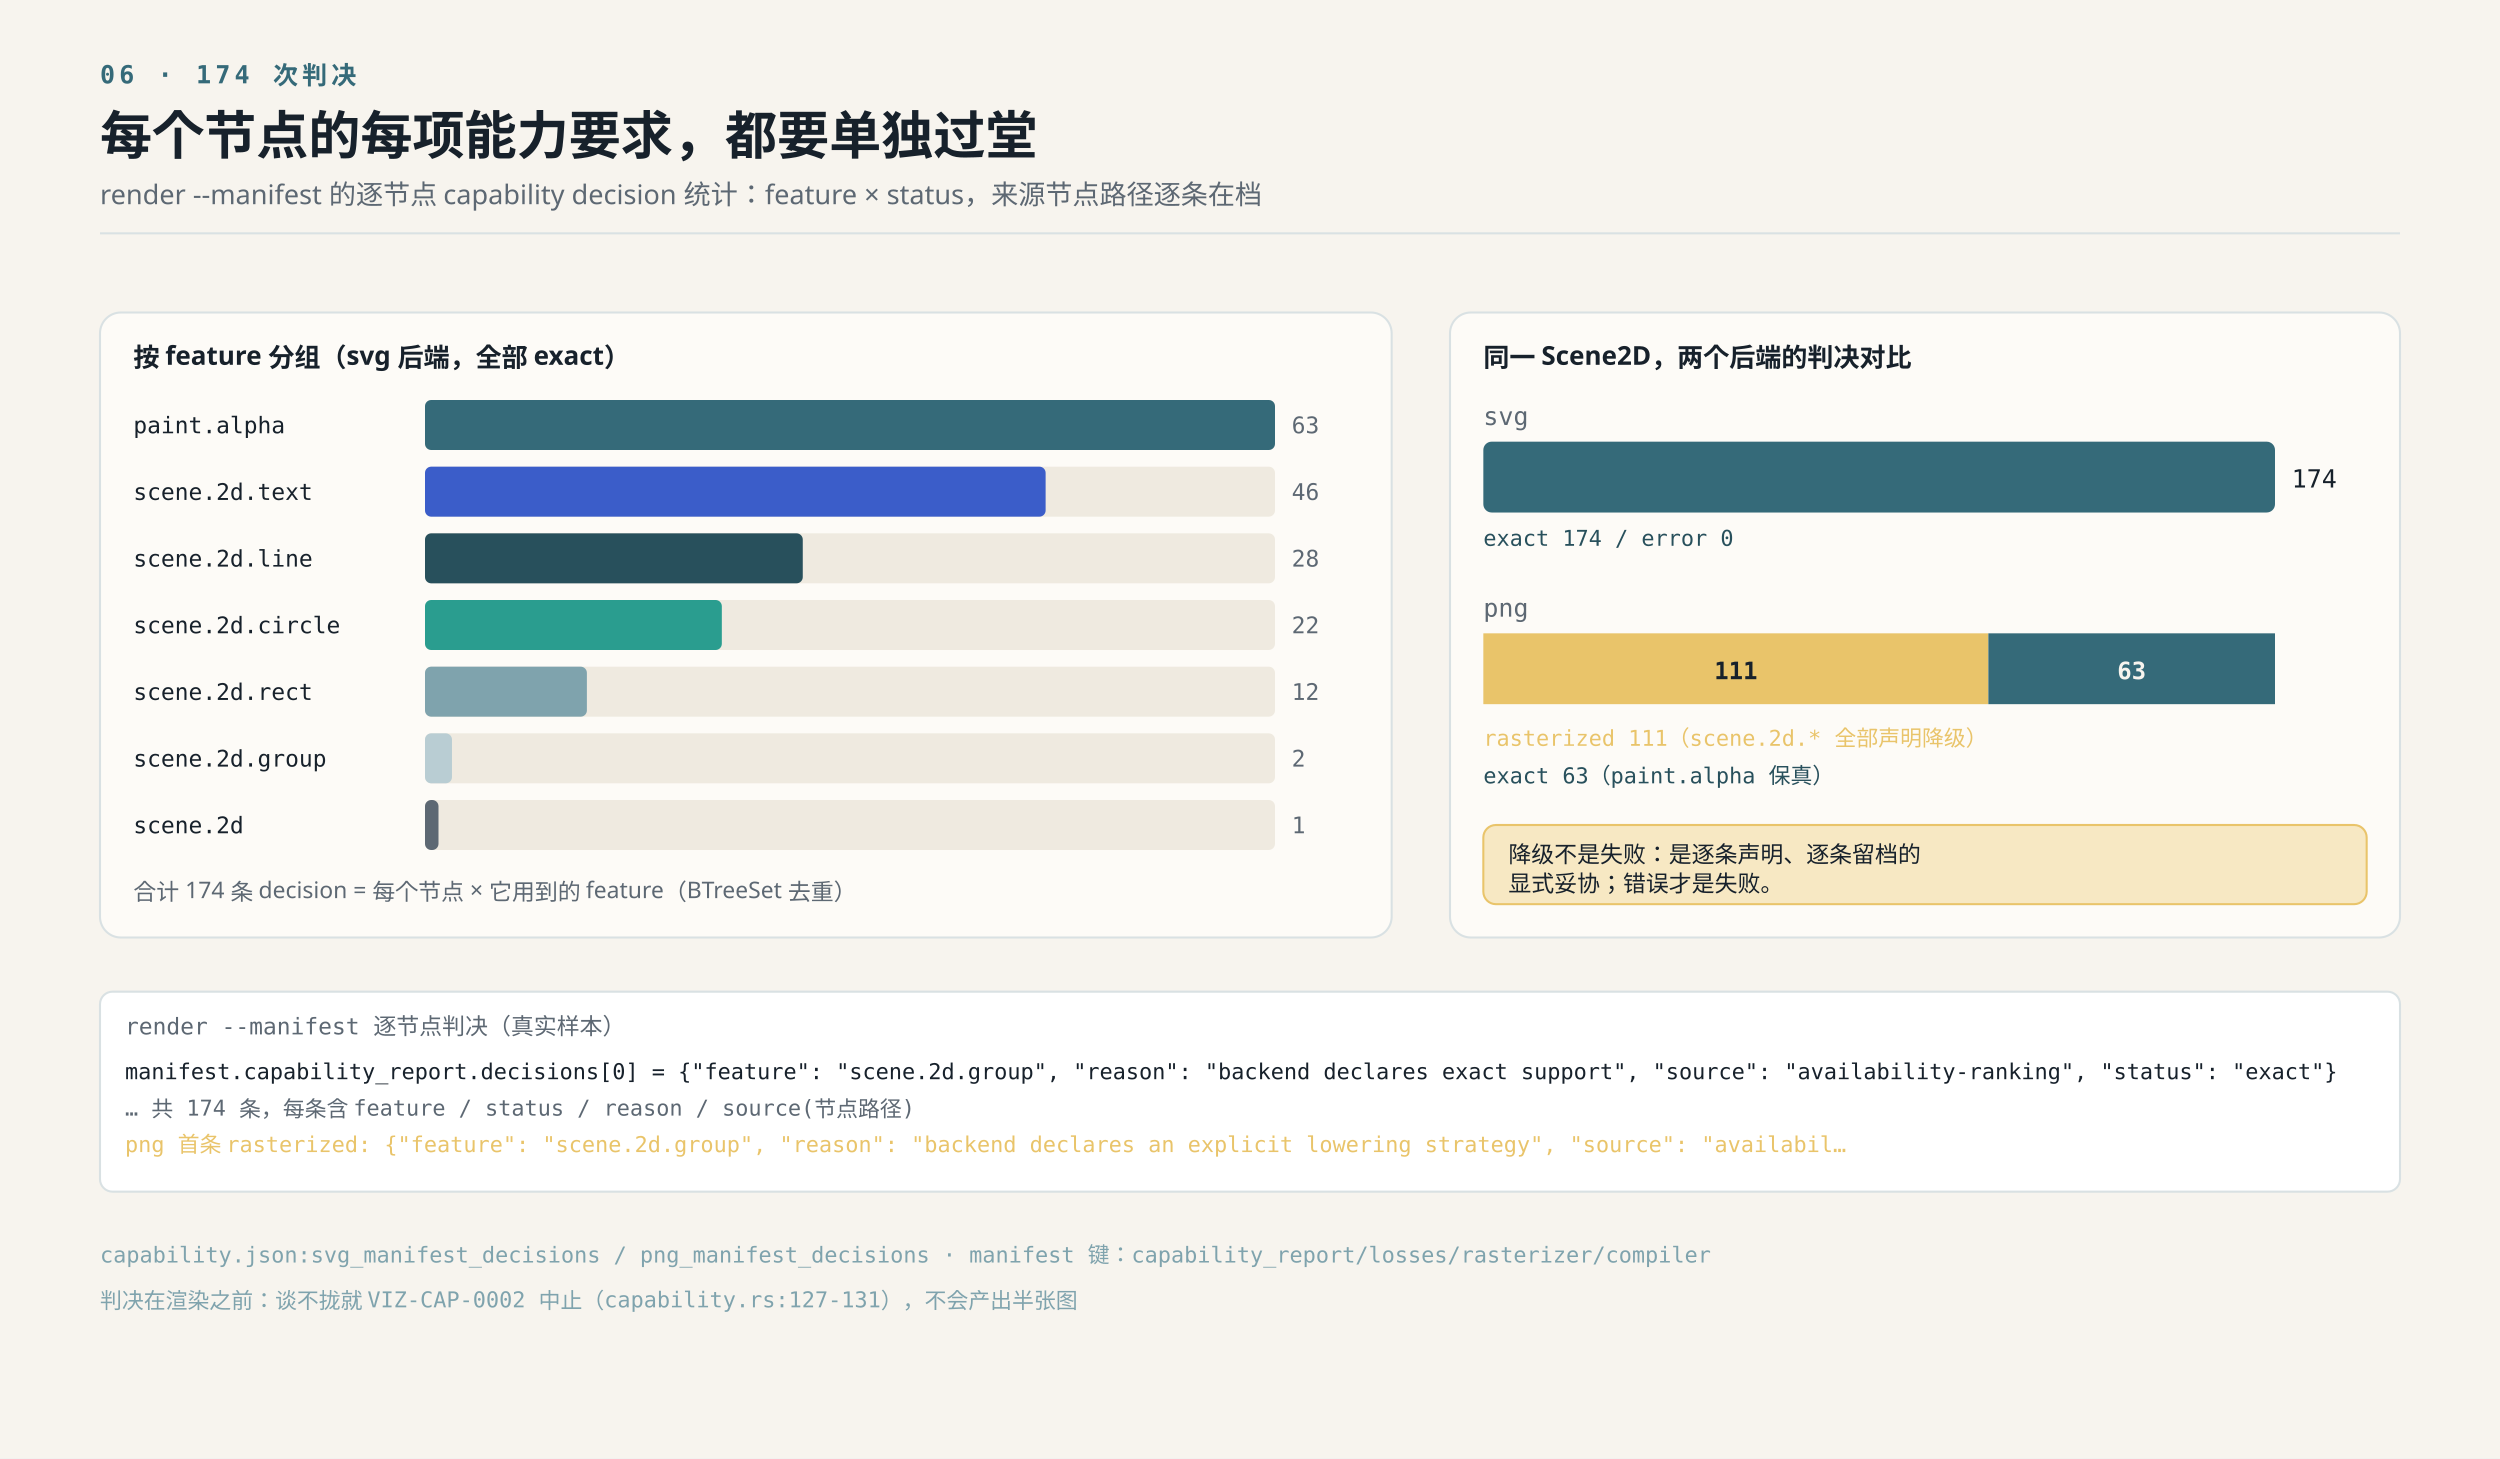
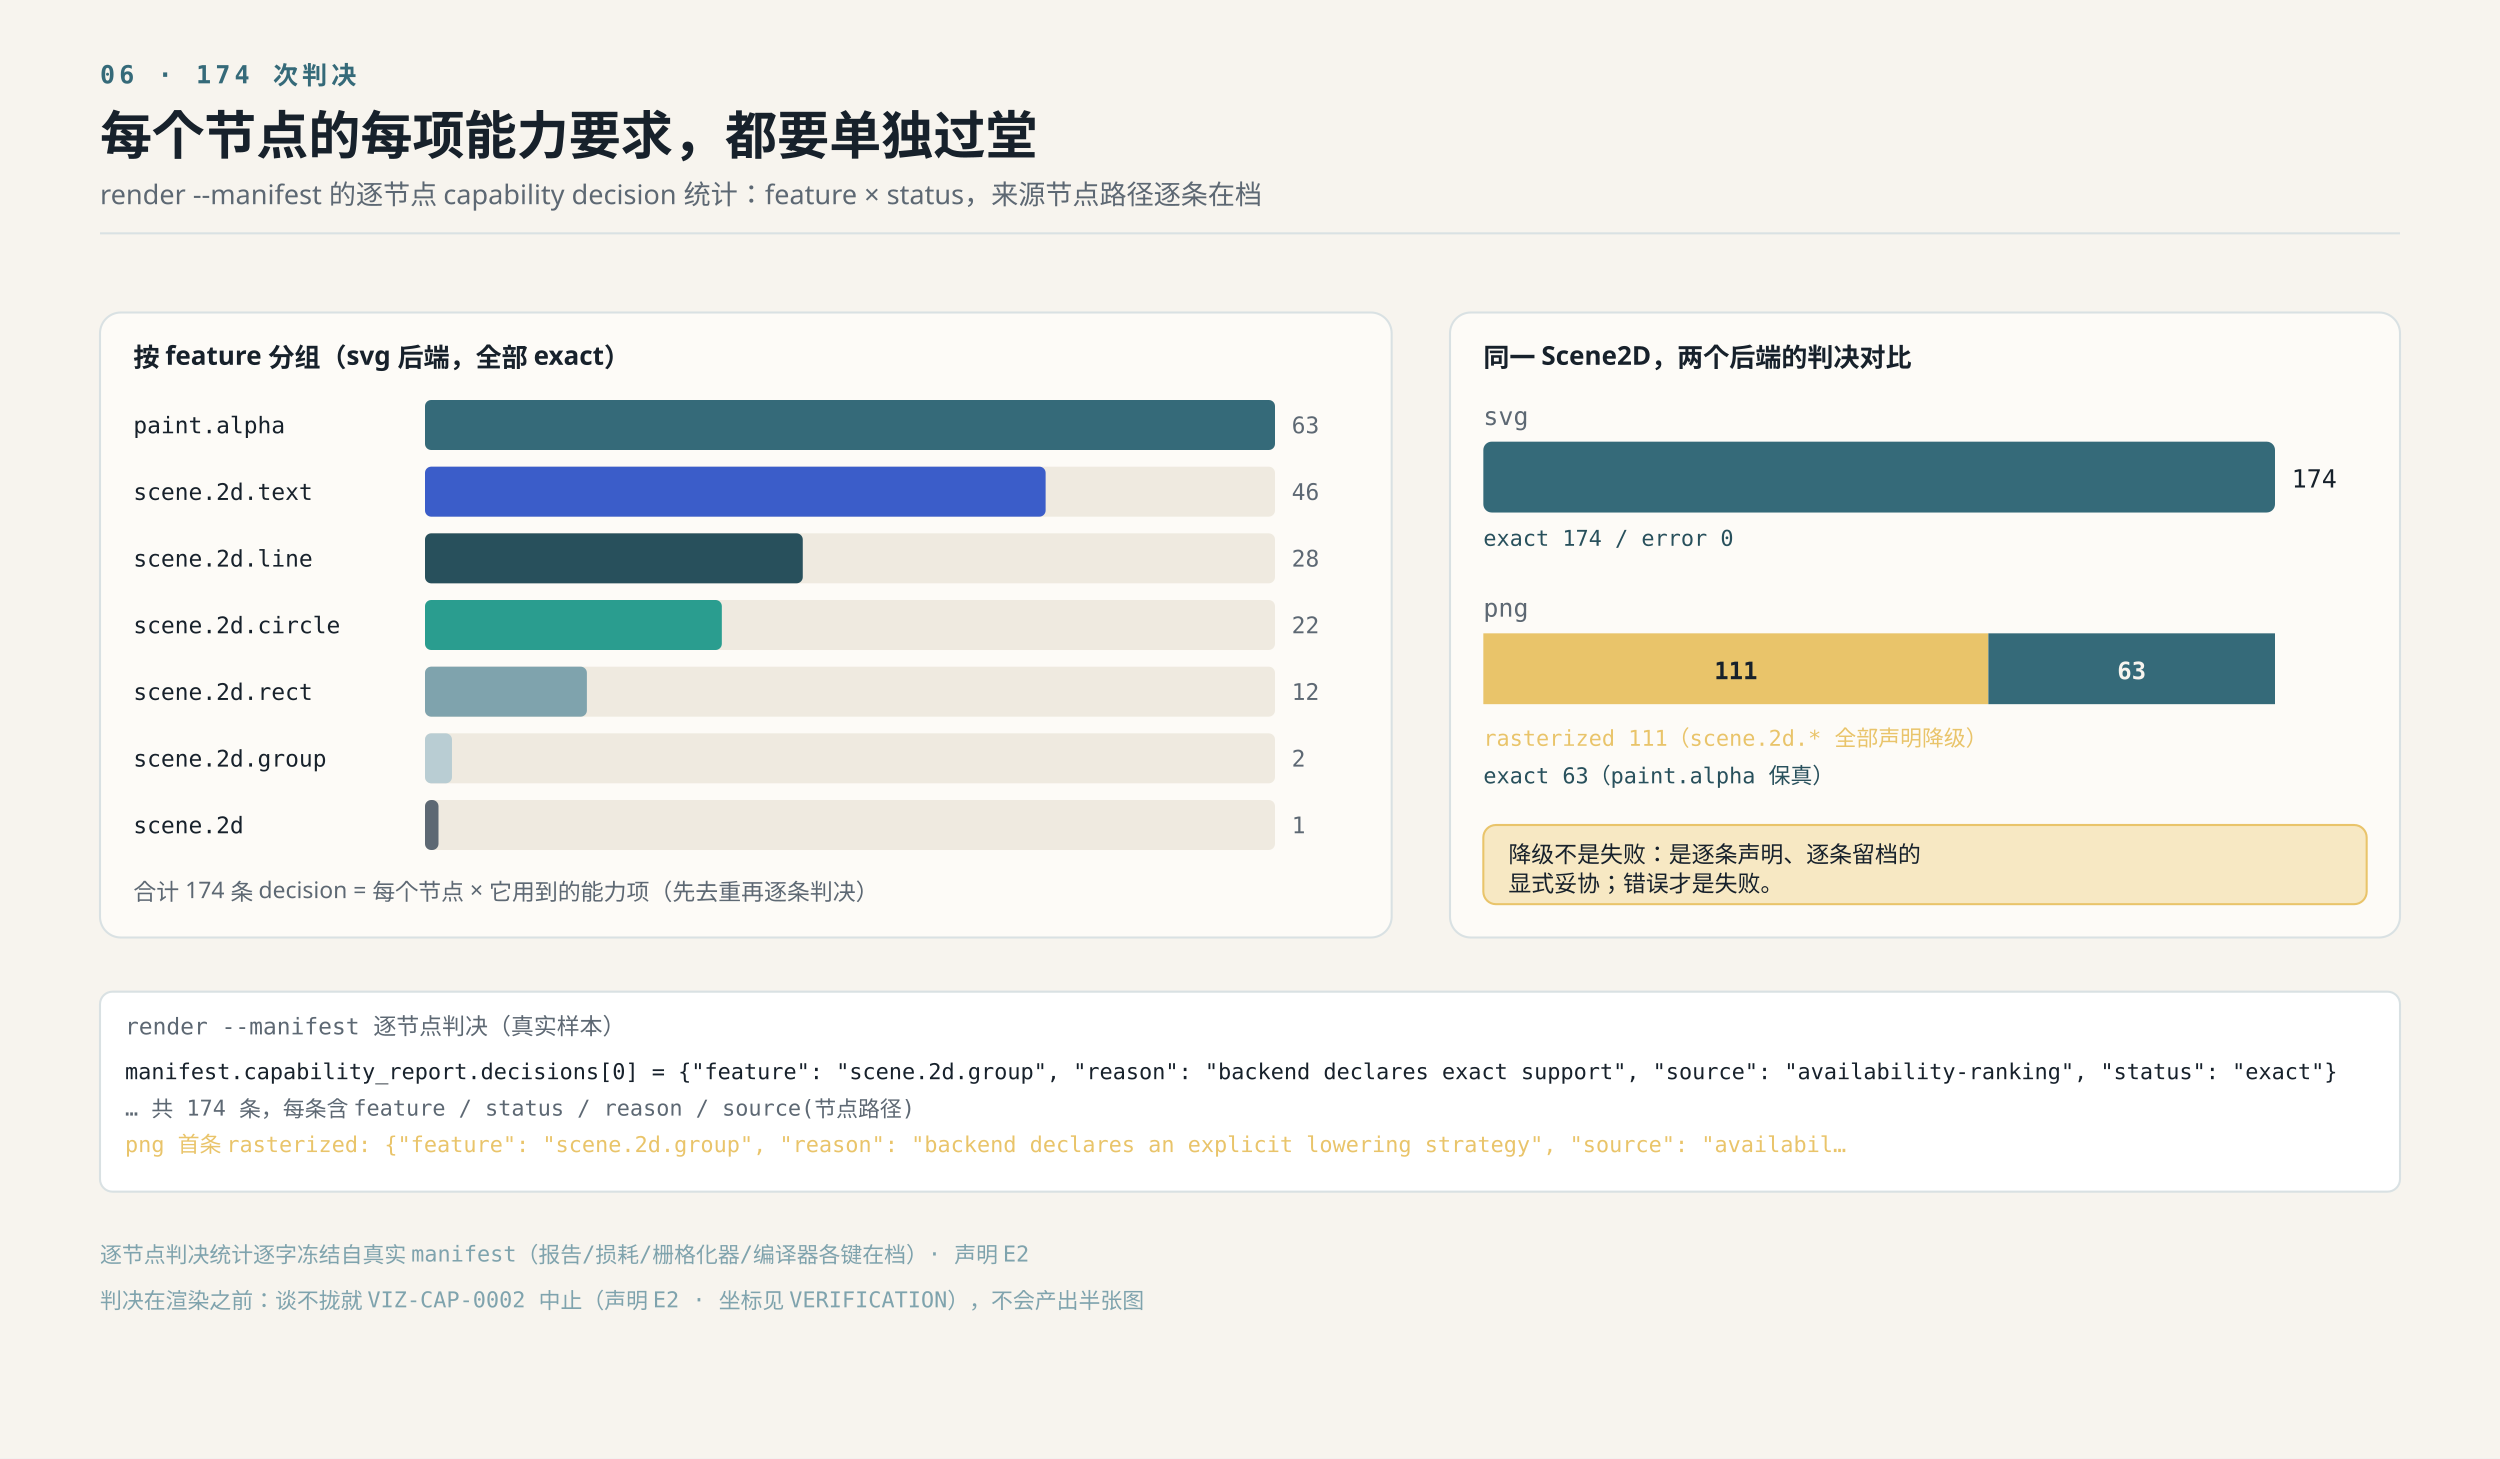
<svg xmlns="http://www.w3.org/2000/svg" viewBox="0 0 1200 700" width="1200" height="700">
  <rect x="0" y="0" width="1200" height="700" fill="#F7F4EE" />
  <text x="48" y="40" font-size="12" fill="#356A79" font-family="'0xProto Nerd Font','SF Mono',Menlo,monospace" font-weight="700" text-anchor="start" letter-spacing="2">06 · 174 次判决</text>
  <text x="48" y="74" font-size="25" fill="#17212B" font-family="'Source Han Serif SC','PingFang SC',serif" font-weight="700" text-anchor="start">每个节点的每项能力要求，都要单独过堂</text>
  <text x="48" y="98" font-size="13" fill="#5D6873" font-family="'Source Han Sans SC','PingFang SC',sans-serif" font-weight="400" text-anchor="start">render --manifest 的逐节点 capability decision 统计：feature × status，来源节点路径逐条在档</text>
  <line x1="48" y1="112" x2="1152" y2="112" stroke="#D9E1E3" stroke-width="1" />
  <rect x="48" y="150" width="620" height="300" fill="#FDFBF7" stroke="#D9E1E3" stroke-width="1" rx="10" />
  <text x="64" y="176" font-size="12.5" fill="#17212B" font-family="'Source Han Sans SC','PingFang SC',sans-serif" font-weight="700" text-anchor="start">按 feature 分组（svg 后端，全部 exact）</text>
  <text x="64" y="207.96" font-size="11" fill="#17212B" font-family="'0xProto Nerd Font','SF Mono',Menlo,monospace" font-weight="400" text-anchor="start">paint.alpha</text>
  <rect x="204" y="192" width="408" height="24" fill="#EFEAE0" rx="3" />
  <rect x="204" y="192" width="408.0" height="24" fill="#356A79" rx="3" />
  <text x="620" y="207.96" font-size="11" fill="#5D6873" font-family="'0xProto Nerd Font','SF Mono',Menlo,monospace" font-weight="400" text-anchor="start">63</text>
  <text x="64" y="239.96" font-size="11" fill="#17212B" font-family="'0xProto Nerd Font','SF Mono',Menlo,monospace" font-weight="400" text-anchor="start">scene.2d.text</text>
  <rect x="204" y="224" width="408" height="24" fill="#EFEAE0" rx="3" />
  <rect x="204" y="224" width="297.9" height="24" fill="#3B5DC9" rx="3" />
  <text x="620" y="239.96" font-size="11" fill="#5D6873" font-family="'0xProto Nerd Font','SF Mono',Menlo,monospace" font-weight="400" text-anchor="start">46</text>
  <text x="64" y="271.96" font-size="11" fill="#17212B" font-family="'0xProto Nerd Font','SF Mono',Menlo,monospace" font-weight="400" text-anchor="start">scene.2d.line</text>
  <rect x="204" y="256" width="408" height="24" fill="#EFEAE0" rx="3" />
  <rect x="204" y="256" width="181.33" height="24" fill="#28505C" rx="3" />
  <text x="620" y="271.96" font-size="11" fill="#5D6873" font-family="'0xProto Nerd Font','SF Mono',Menlo,monospace" font-weight="400" text-anchor="start">28</text>
  <text x="64" y="303.96" font-size="11" fill="#17212B" font-family="'0xProto Nerd Font','SF Mono',Menlo,monospace" font-weight="400" text-anchor="start">scene.2d.circle</text>
  <rect x="204" y="288" width="408" height="24" fill="#EFEAE0" rx="3" />
  <rect x="204" y="288" width="142.48" height="24" fill="#2A9D8F" rx="3" />
  <text x="620" y="303.96" font-size="11" fill="#5D6873" font-family="'0xProto Nerd Font','SF Mono',Menlo,monospace" font-weight="400" text-anchor="start">22</text>
  <text x="64" y="335.96" font-size="11" fill="#17212B" font-family="'0xProto Nerd Font','SF Mono',Menlo,monospace" font-weight="400" text-anchor="start">scene.2d.rect</text>
  <rect x="204" y="320" width="408" height="24" fill="#EFEAE0" rx="3" />
  <rect x="204" y="320" width="77.71" height="24" fill="#7FA3AD" rx="3" />
  <text x="620" y="335.96" font-size="11" fill="#5D6873" font-family="'0xProto Nerd Font','SF Mono',Menlo,monospace" font-weight="400" text-anchor="start">12</text>
  <text x="64" y="367.96" font-size="11" fill="#17212B" font-family="'0xProto Nerd Font','SF Mono',Menlo,monospace" font-weight="400" text-anchor="start">scene.2d.group</text>
  <rect x="204" y="352" width="408" height="24" fill="#EFEAE0" rx="3" />
  <rect x="204" y="352" width="12.95" height="24" fill="#B9CDD3" rx="3" />
  <text x="620" y="367.96" font-size="11" fill="#5D6873" font-family="'0xProto Nerd Font','SF Mono',Menlo,monospace" font-weight="400" text-anchor="start">2</text>
  <text x="64" y="399.96" font-size="11" fill="#17212B" font-family="'0xProto Nerd Font','SF Mono',Menlo,monospace" font-weight="400" text-anchor="start">scene.2d</text>
  <rect x="204" y="384" width="408" height="24" fill="#EFEAE0" rx="3" />
  <rect x="204" y="384" width="6.48" height="24" fill="#5D6873" rx="3" />
  <text x="620" y="399.96" font-size="11" fill="#5D6873" font-family="'0xProto Nerd Font','SF Mono',Menlo,monospace" font-weight="400" text-anchor="start">1</text>
-   <text x="64" y="432" font-size="11" fill="#5D6873" font-family="'Source Han Sans SC','PingFang SC',sans-serif" font-weight="400" text-anchor="start">合计 174 条 decision = 每个节点 × 它用到的 feature（BTreeSet 去重）</text>
+   <text x="64" y="432" font-size="11" fill="#5D6873" font-family="'Source Han Sans SC','PingFang SC',sans-serif" font-weight="400" text-anchor="start">合计 174 条 decision = 每个节点 × 它用到的能力项（先去重再逐条判决）</text>
  <rect x="696" y="150" width="456" height="300" fill="#FDFBF7" stroke="#D9E1E3" stroke-width="1" rx="10" />
  <text x="712" y="176" font-size="12.5" fill="#17212B" font-family="'Source Han Sans SC','PingFang SC',sans-serif" font-weight="700" text-anchor="start">同一 Scene2D，两个后端的判决对比</text>
  <text x="712" y="204" font-size="12" fill="#5D6873" font-family="'0xProto Nerd Font','SF Mono',Menlo,monospace" font-weight="400" text-anchor="start">svg</text>
  <rect x="712" y="212" width="380" height="34" fill="#356A79" rx="4" />
  <text x="1100" y="234" font-size="12" fill="#17212B" font-family="'0xProto Nerd Font','SF Mono',Menlo,monospace" font-weight="400" text-anchor="start">174</text>
  <text x="712" y="262" font-size="10.5" fill="#28505C" font-family="'0xProto Nerd Font','SF Mono',Menlo,monospace" font-weight="400" text-anchor="start">exact 174 / error 0</text>
  <text x="712" y="296" font-size="12" fill="#5D6873" font-family="'0xProto Nerd Font','SF Mono',Menlo,monospace" font-weight="400" text-anchor="start">png</text>
  <rect x="712" y="304" width="242.41" height="34" fill="#E9C46A" />
  <rect x="954.41" y="304" width="137.59" height="34" fill="#356A79" />
  <text x="833.21" y="326" font-size="11.5" fill="#17212B" font-family="'0xProto Nerd Font','SF Mono',Menlo,monospace" font-weight="700" text-anchor="middle">111</text>
  <text x="1023.21" y="326" font-size="11.5" fill="#F7F4EE" font-family="'0xProto Nerd Font','SF Mono',Menlo,monospace" font-weight="700" text-anchor="middle">63</text>
  <text x="712" y="358" font-size="10.5" fill="#E9C46A" font-family="'0xProto Nerd Font','SF Mono',Menlo,monospace" font-weight="400" text-anchor="start">rasterized 111（scene.2d.* 全部声明降级）</text>
  <text x="712" y="376" font-size="10.5" fill="#28505C" font-family="'0xProto Nerd Font','SF Mono',Menlo,monospace" font-weight="400" text-anchor="start">exact 63（paint.alpha 保真）</text>
  <rect x="712" y="396" width="424" height="38" fill="#F7E8C3" stroke="#E9C46A" stroke-width="1" rx="6" />
  <text x="724" y="414" font-size="11" fill="#17212B" font-family="'Source Han Sans SC','PingFang SC',sans-serif" font-weight="400" text-anchor="start">降级不是失败：是逐条声明、逐条留档的</text>
  <text x="724" y="428" font-size="11" fill="#17212B" font-family="'Source Han Sans SC','PingFang SC',sans-serif" font-weight="400" text-anchor="start">显式妥协；错误才是失败。</text>
  <rect x="48" y="476" width="1104" height="96" fill="#FFFFFF" stroke="#D9E1E3" stroke-width="1" rx="6" />
  <text x="60" y="496.5" font-size="11" fill="#5D6873" font-family="'0xProto Nerd Font','SF Mono',Menlo,monospace" font-weight="400" text-anchor="start">render --manifest 逐节点判决（真实样本）</text>
  <text x="60" y="518.0" font-size="10.5" fill="#17212B" font-family="'0xProto Nerd Font','SF Mono',Menlo,monospace" font-weight="400" text-anchor="start">manifest.capability_report.decisions[0] = {"feature": "scene.2d.group", "reason": "backend declares exact support", "source": "availability-ranking", "status": "exact"}</text>
  <text x="60" y="535.5" font-size="10.5" fill="#5D6873" font-family="'0xProto Nerd Font','SF Mono',Menlo,monospace" font-weight="400" text-anchor="start">… 共 174 条，每条含 feature / status / reason / source(节点路径)</text>
  <text x="60" y="553.0" font-size="10.5" fill="#E9C46A" font-family="'0xProto Nerd Font','SF Mono',Menlo,monospace" font-weight="400" text-anchor="start">png 首条 rasterized: {"feature": "scene.2d.group", "reason": "backend declares an explicit lowering strategy", "source": "availabil…</text>
-   <text x="48" y="606" font-size="10.5" fill="#7FA3AD" font-family="'0xProto Nerd Font','SF Mono',Menlo,monospace" font-weight="400" text-anchor="start">capability.json:svg_manifest_decisions / png_manifest_decisions · manifest 键：capability_report/losses/rasterizer/compiler</text>
-   <text x="48" y="628" font-size="10.5" fill="#7FA3AD" font-family="'0xProto Nerd Font','SF Mono',Menlo,monospace" font-weight="400" text-anchor="start">判决在渲染之前：谈不拢就 VIZ-CAP-0002 中止（capability.rs:127-131），不会产出半张图</text>
+   <text x="48" y="606" font-size="10.5" fill="#7FA3AD" font-family="'0xProto Nerd Font','SF Mono',Menlo,monospace" font-weight="400" text-anchor="start">逐节点判决统计逐字冻结自真实 manifest（报告/损耗/栅格化器/编译器各键在档）· 声明 E2</text>
+   <text x="48" y="628" font-size="10.5" fill="#7FA3AD" font-family="'0xProto Nerd Font','SF Mono',Menlo,monospace" font-weight="400" text-anchor="start">判决在渲染之前：谈不拢就 VIZ-CAP-0002 中止（声明 E2 · 坐标见 VERIFICATION），不会产出半张图</text>
</svg>
